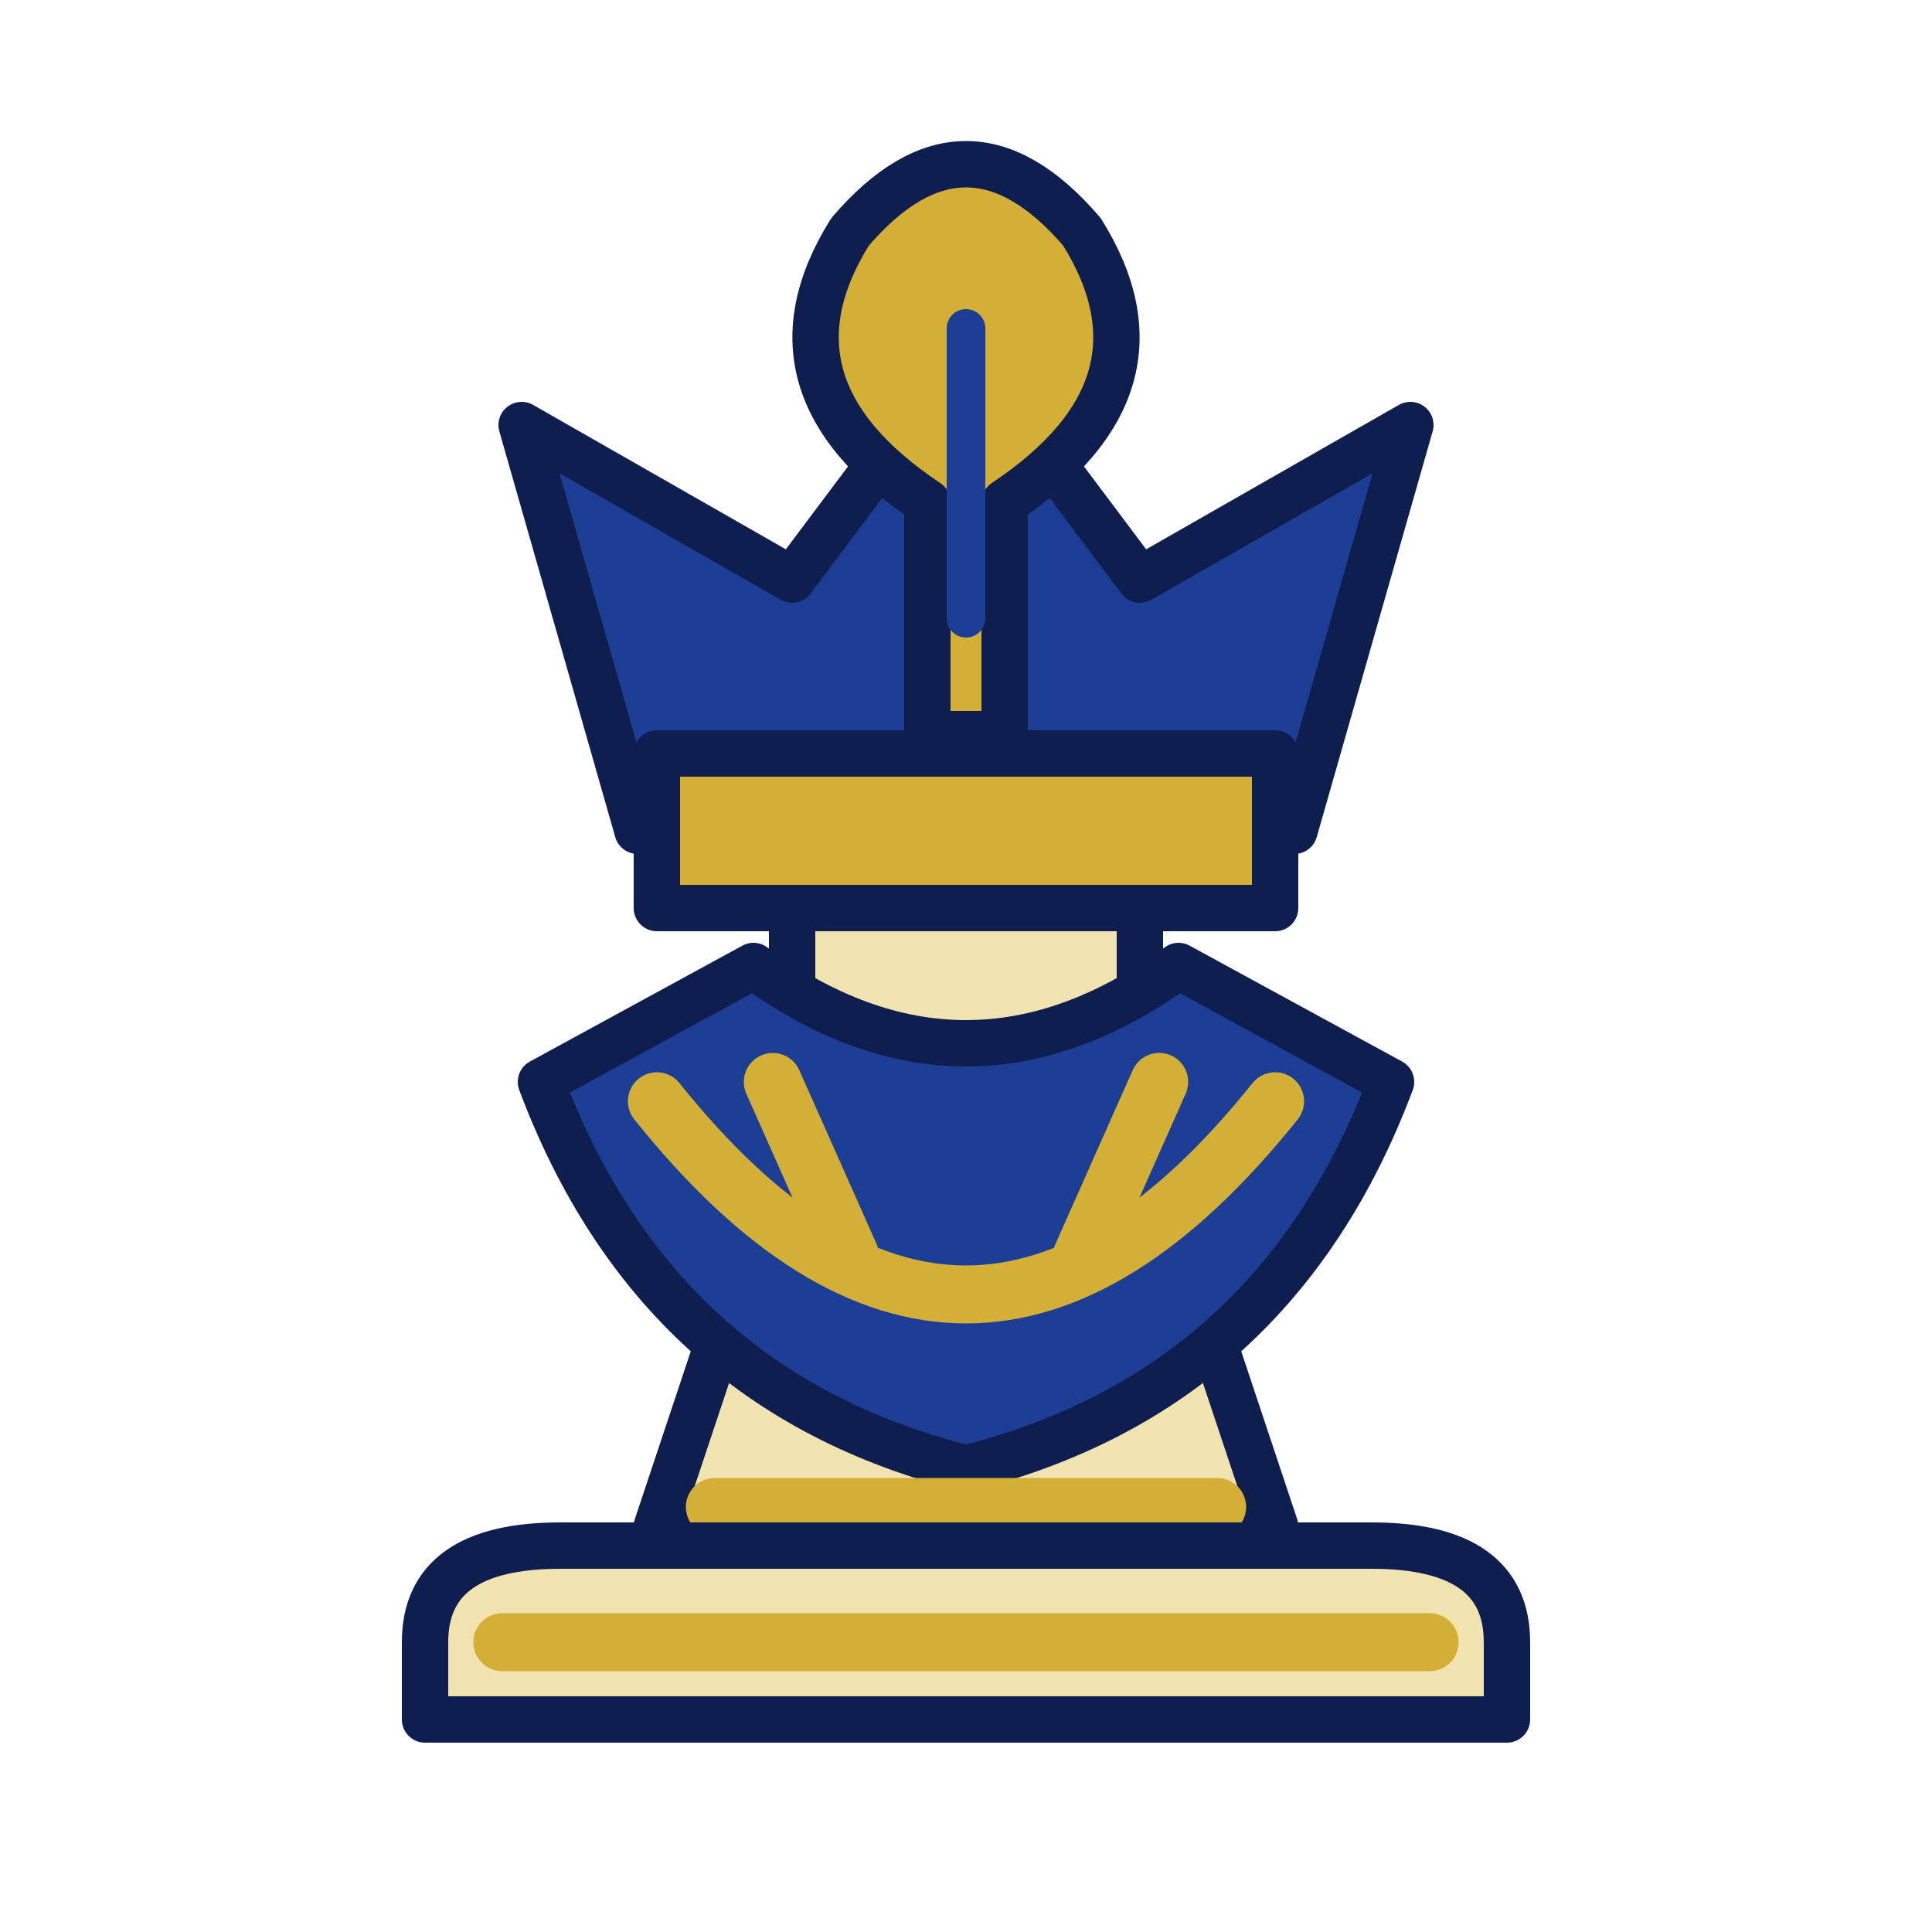
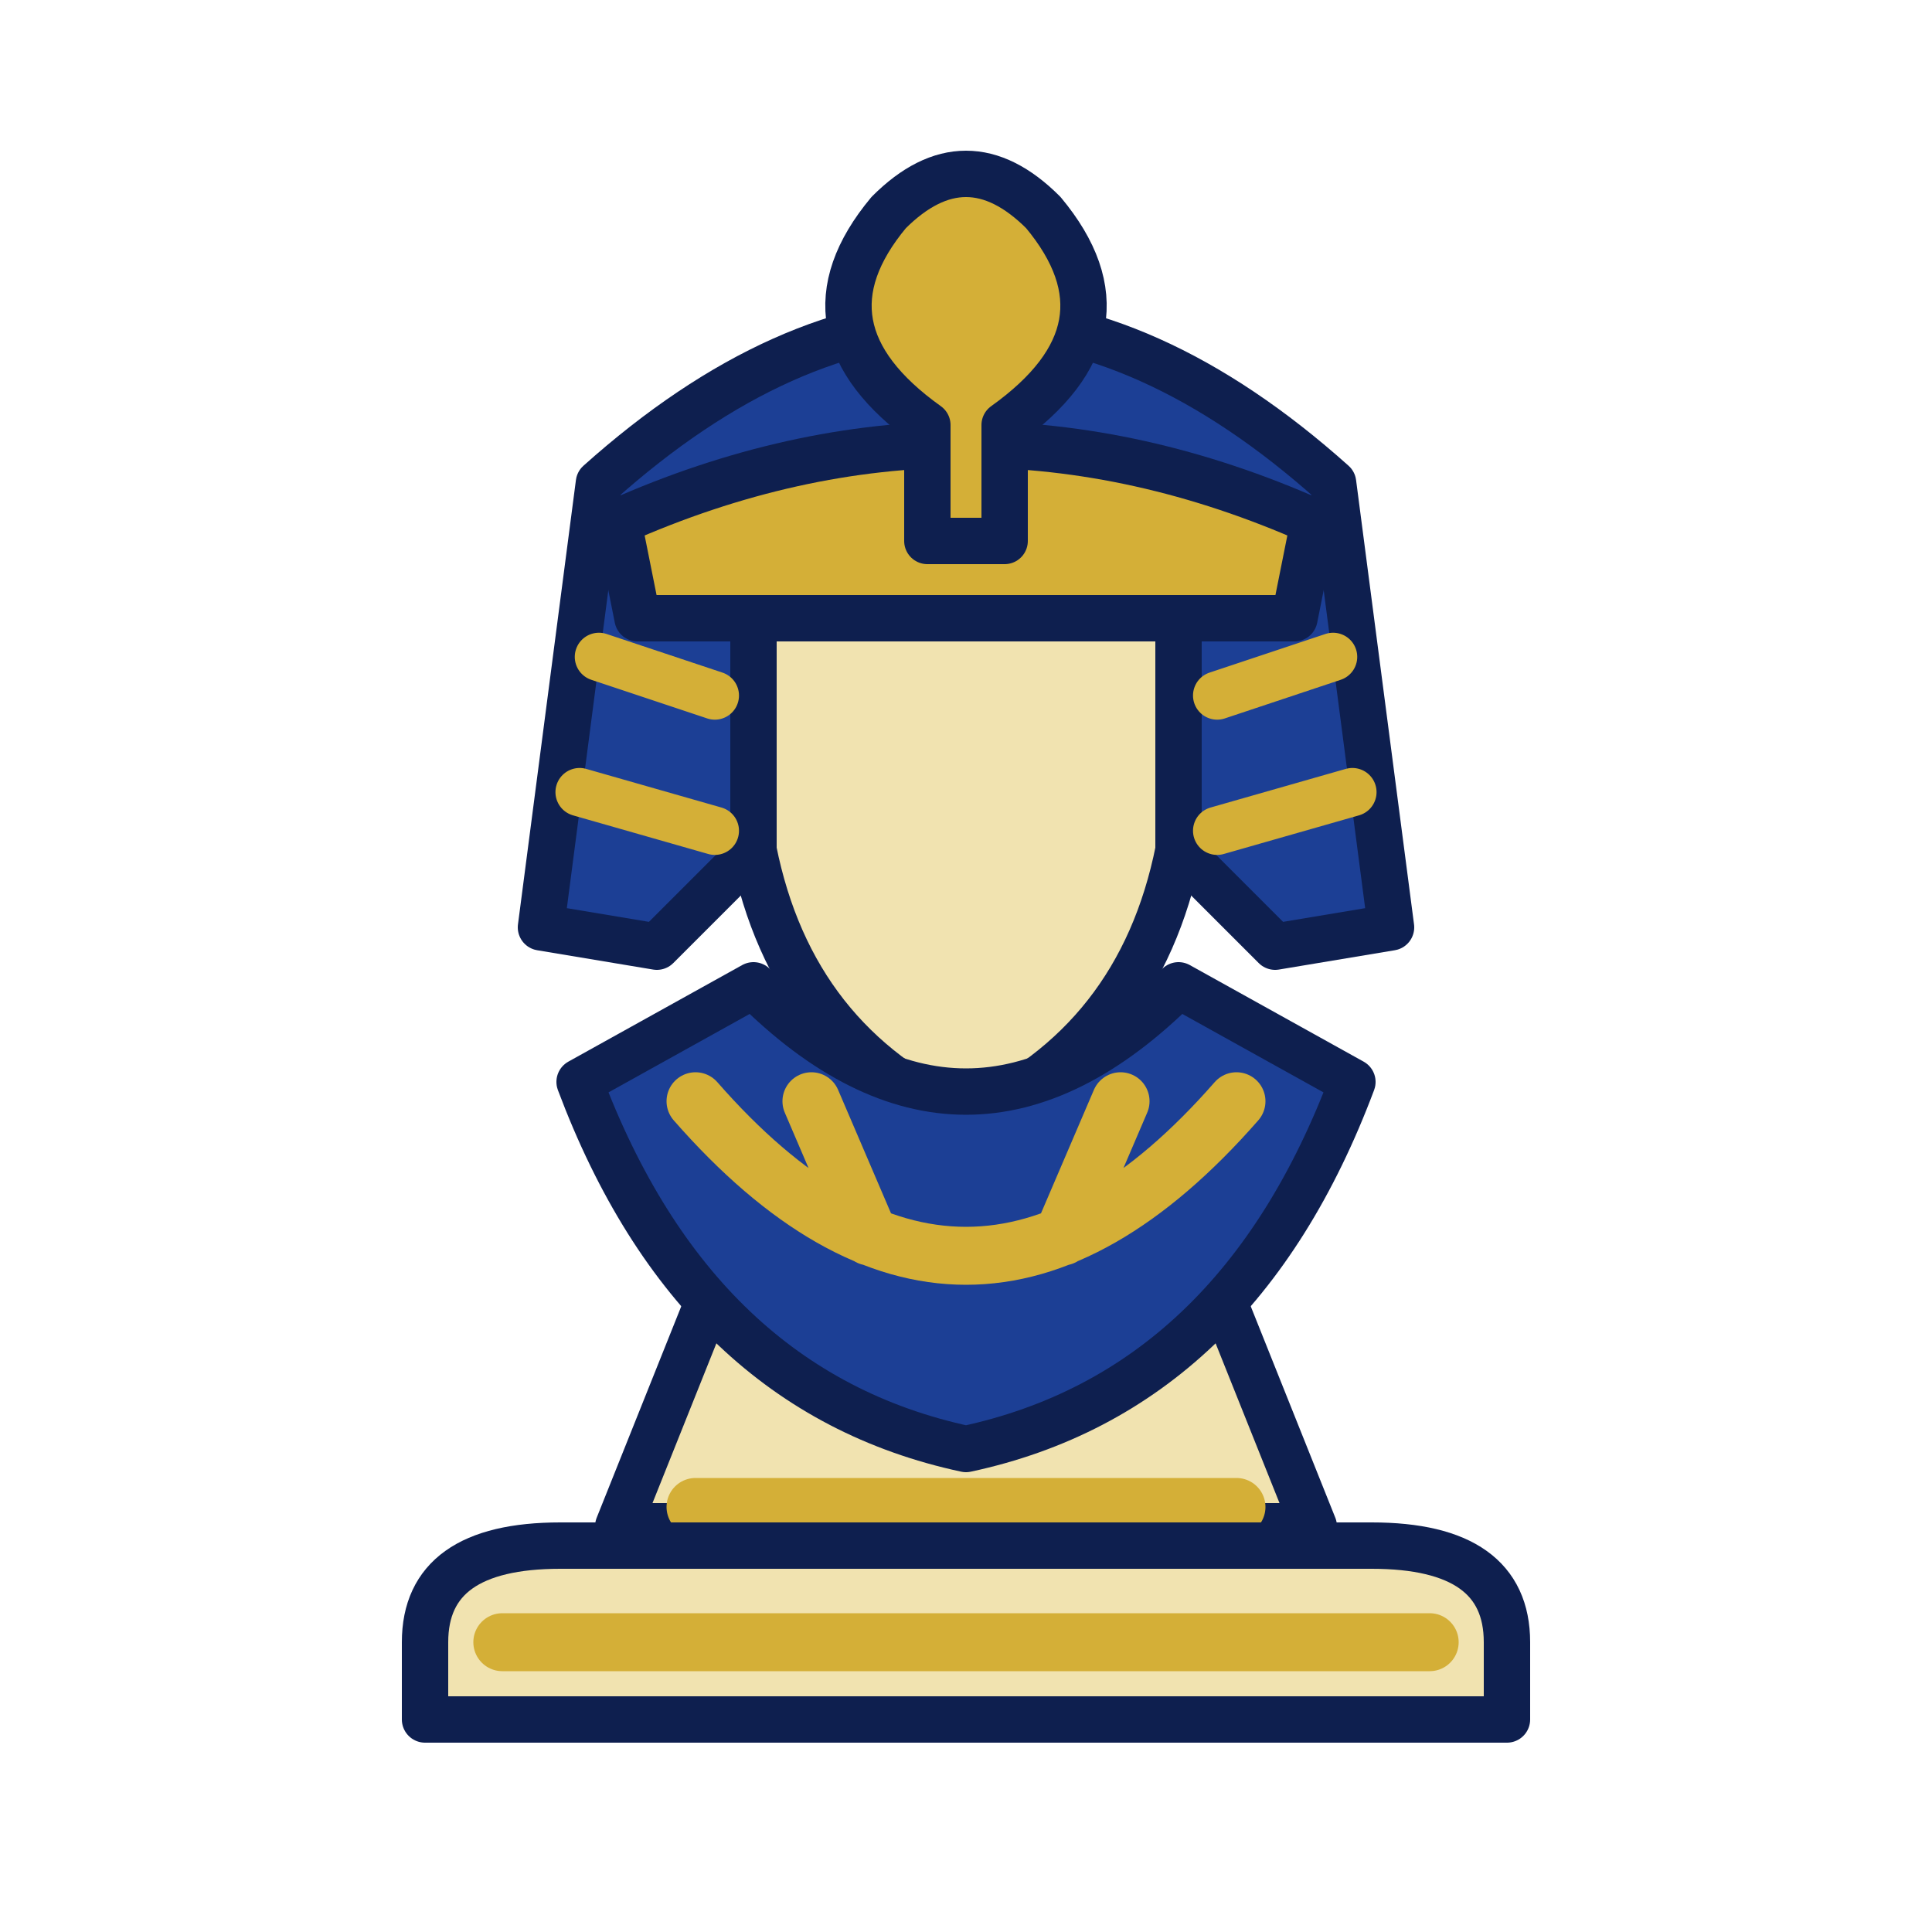
<svg xmlns="http://www.w3.org/2000/svg" viewBox="0 0 100 100">
  <g fill="#F1E3B0" stroke="#0E1F4F" stroke-width="2.4" stroke-linejoin="round" stroke-linecap="round">
-     <path d="M34 79 L41 58 V44 H59 V58 L66 79Z" />
-     <path d="M28 56 L39 50 Q50 58 61 50 L72 56 Q66 72 50 76 Q34 72 28 56Z" fill="#1C3F95" />
-     <path d="M34 57 Q50 77 66 57 M40 56 L44 65 M60 56 L56 65" fill="none" stroke="#D4AF37" stroke-width="3" />
-     <path d="M33 43 L27 22 L41 30 L50 18 L59 30 L73 22 L67 43Z" fill="#1C3F95" />
-     <path d="M34 39 H66 V47 H34Z" fill="#D4AF37" />
-     <path d="M48 38 V26 Q39 20 44 12 Q50 5 56 12 Q61 20 52 26 V38Z" fill="#D4AF37" />
-     <path d="M50 17 V32" fill="none" stroke="#1C3F95" stroke-width="2" />
-     <path d="M37 78 H63" stroke="#D4AF37" stroke-width="3" />
+     <path d="M32 79 L40 59 H60 L68 79Z" />
+     <path d="M34 49 L28 48 L31 25 Q50 8 69 25 L72 48 L66 49 L59 42 H41Z" fill="#1C3F95" />
+     <path d="M39 29 H61 V44 Q59 54 50 58 Q41 54 39 44Z" />
+     <path d="M32 27 Q50 19 68 27 L67 32 H33Z" fill="#D4AF37" />
+     <path d="M48 28 V22 Q41 17 46 11 Q50 7 54 11 Q59 17 52 22 V28Z" fill="#D4AF37" />
+     <path d="M31 34 L37 36 M30 41 L37 43 M63 36 L69 34 M63 43 L70 41" stroke="#D4AF37" stroke-width="2.5" />
+     <path d="M30 56 L39 51 Q50 62 61 51 L70 56 Q64 72 50 75 Q36 72 30 56Z" fill="#1C3F95" />
+     <path d="M36 57 Q50 73 64 57 M42 57 L45 64 M58 57 L55 64" fill="none" stroke="#D4AF37" stroke-width="3" />
+     <path d="M36 78 H64" stroke="#D4AF37" stroke-width="3" />
    <path d="M22 89 V85 Q22 80 29 80 H71 Q78 80 78 85 V89Z" />
    <path d="M26 85 H74" stroke="#D4AF37" stroke-width="3" />
  </g>
</svg>
